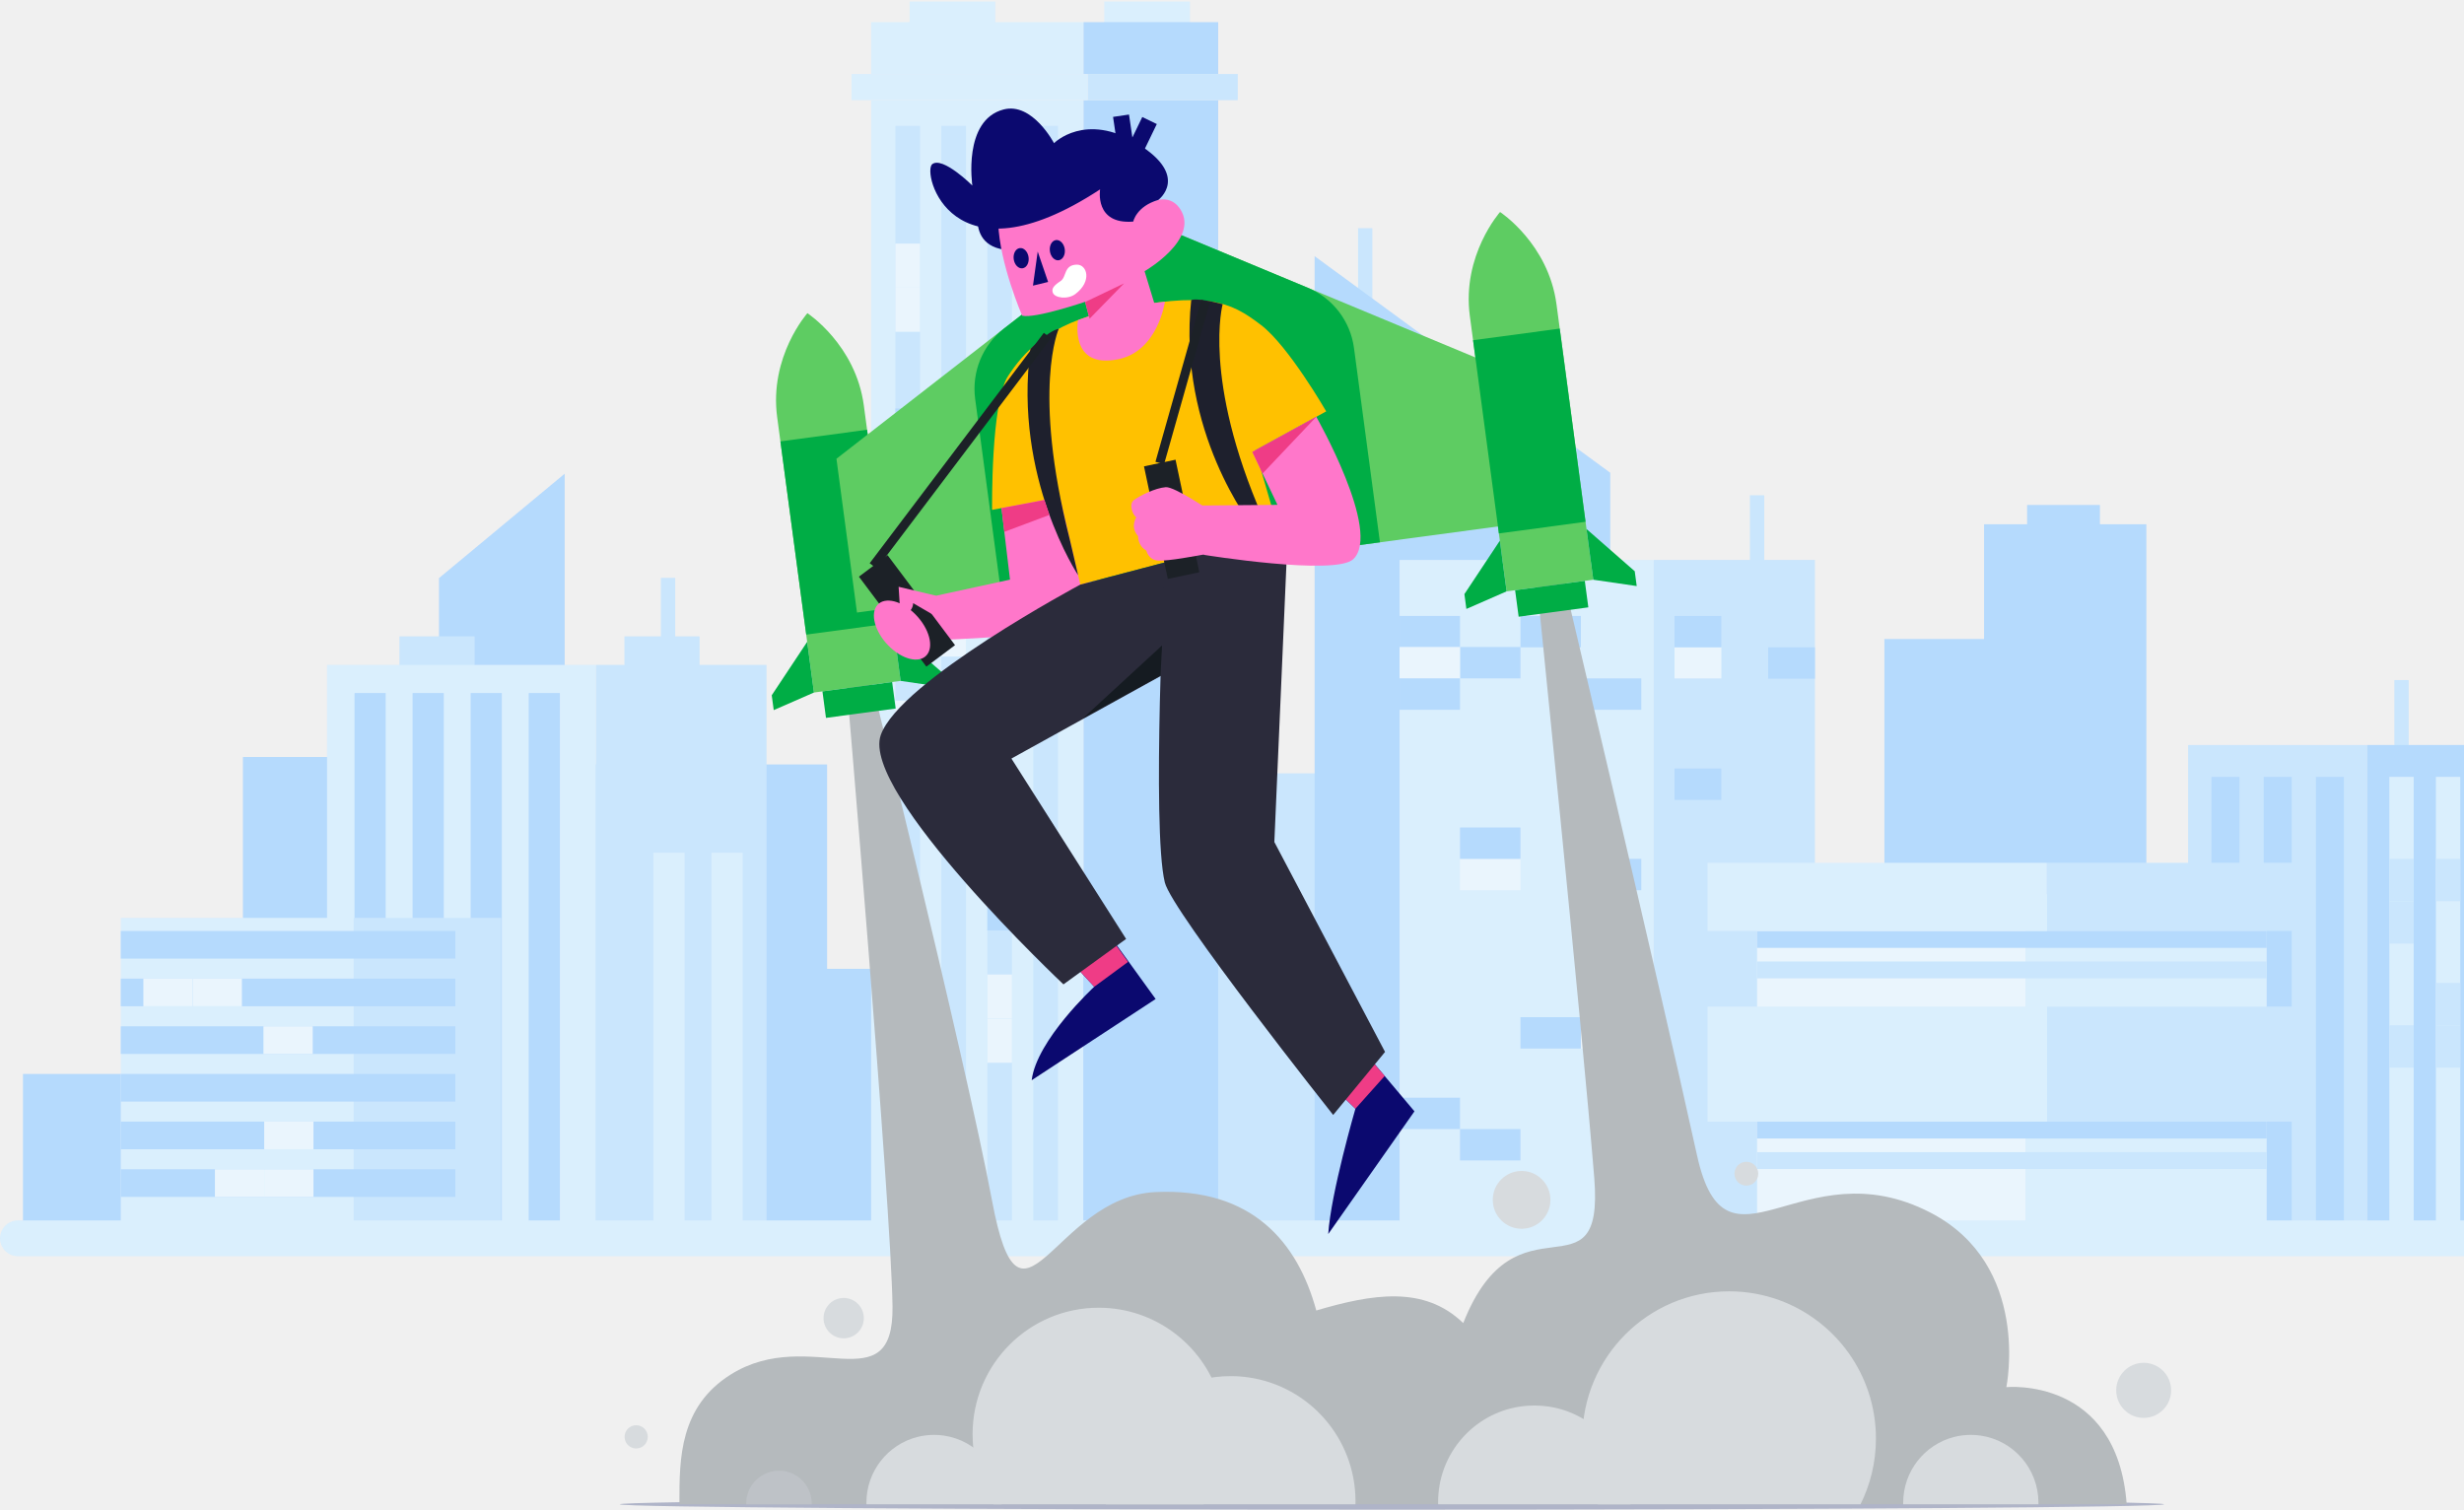
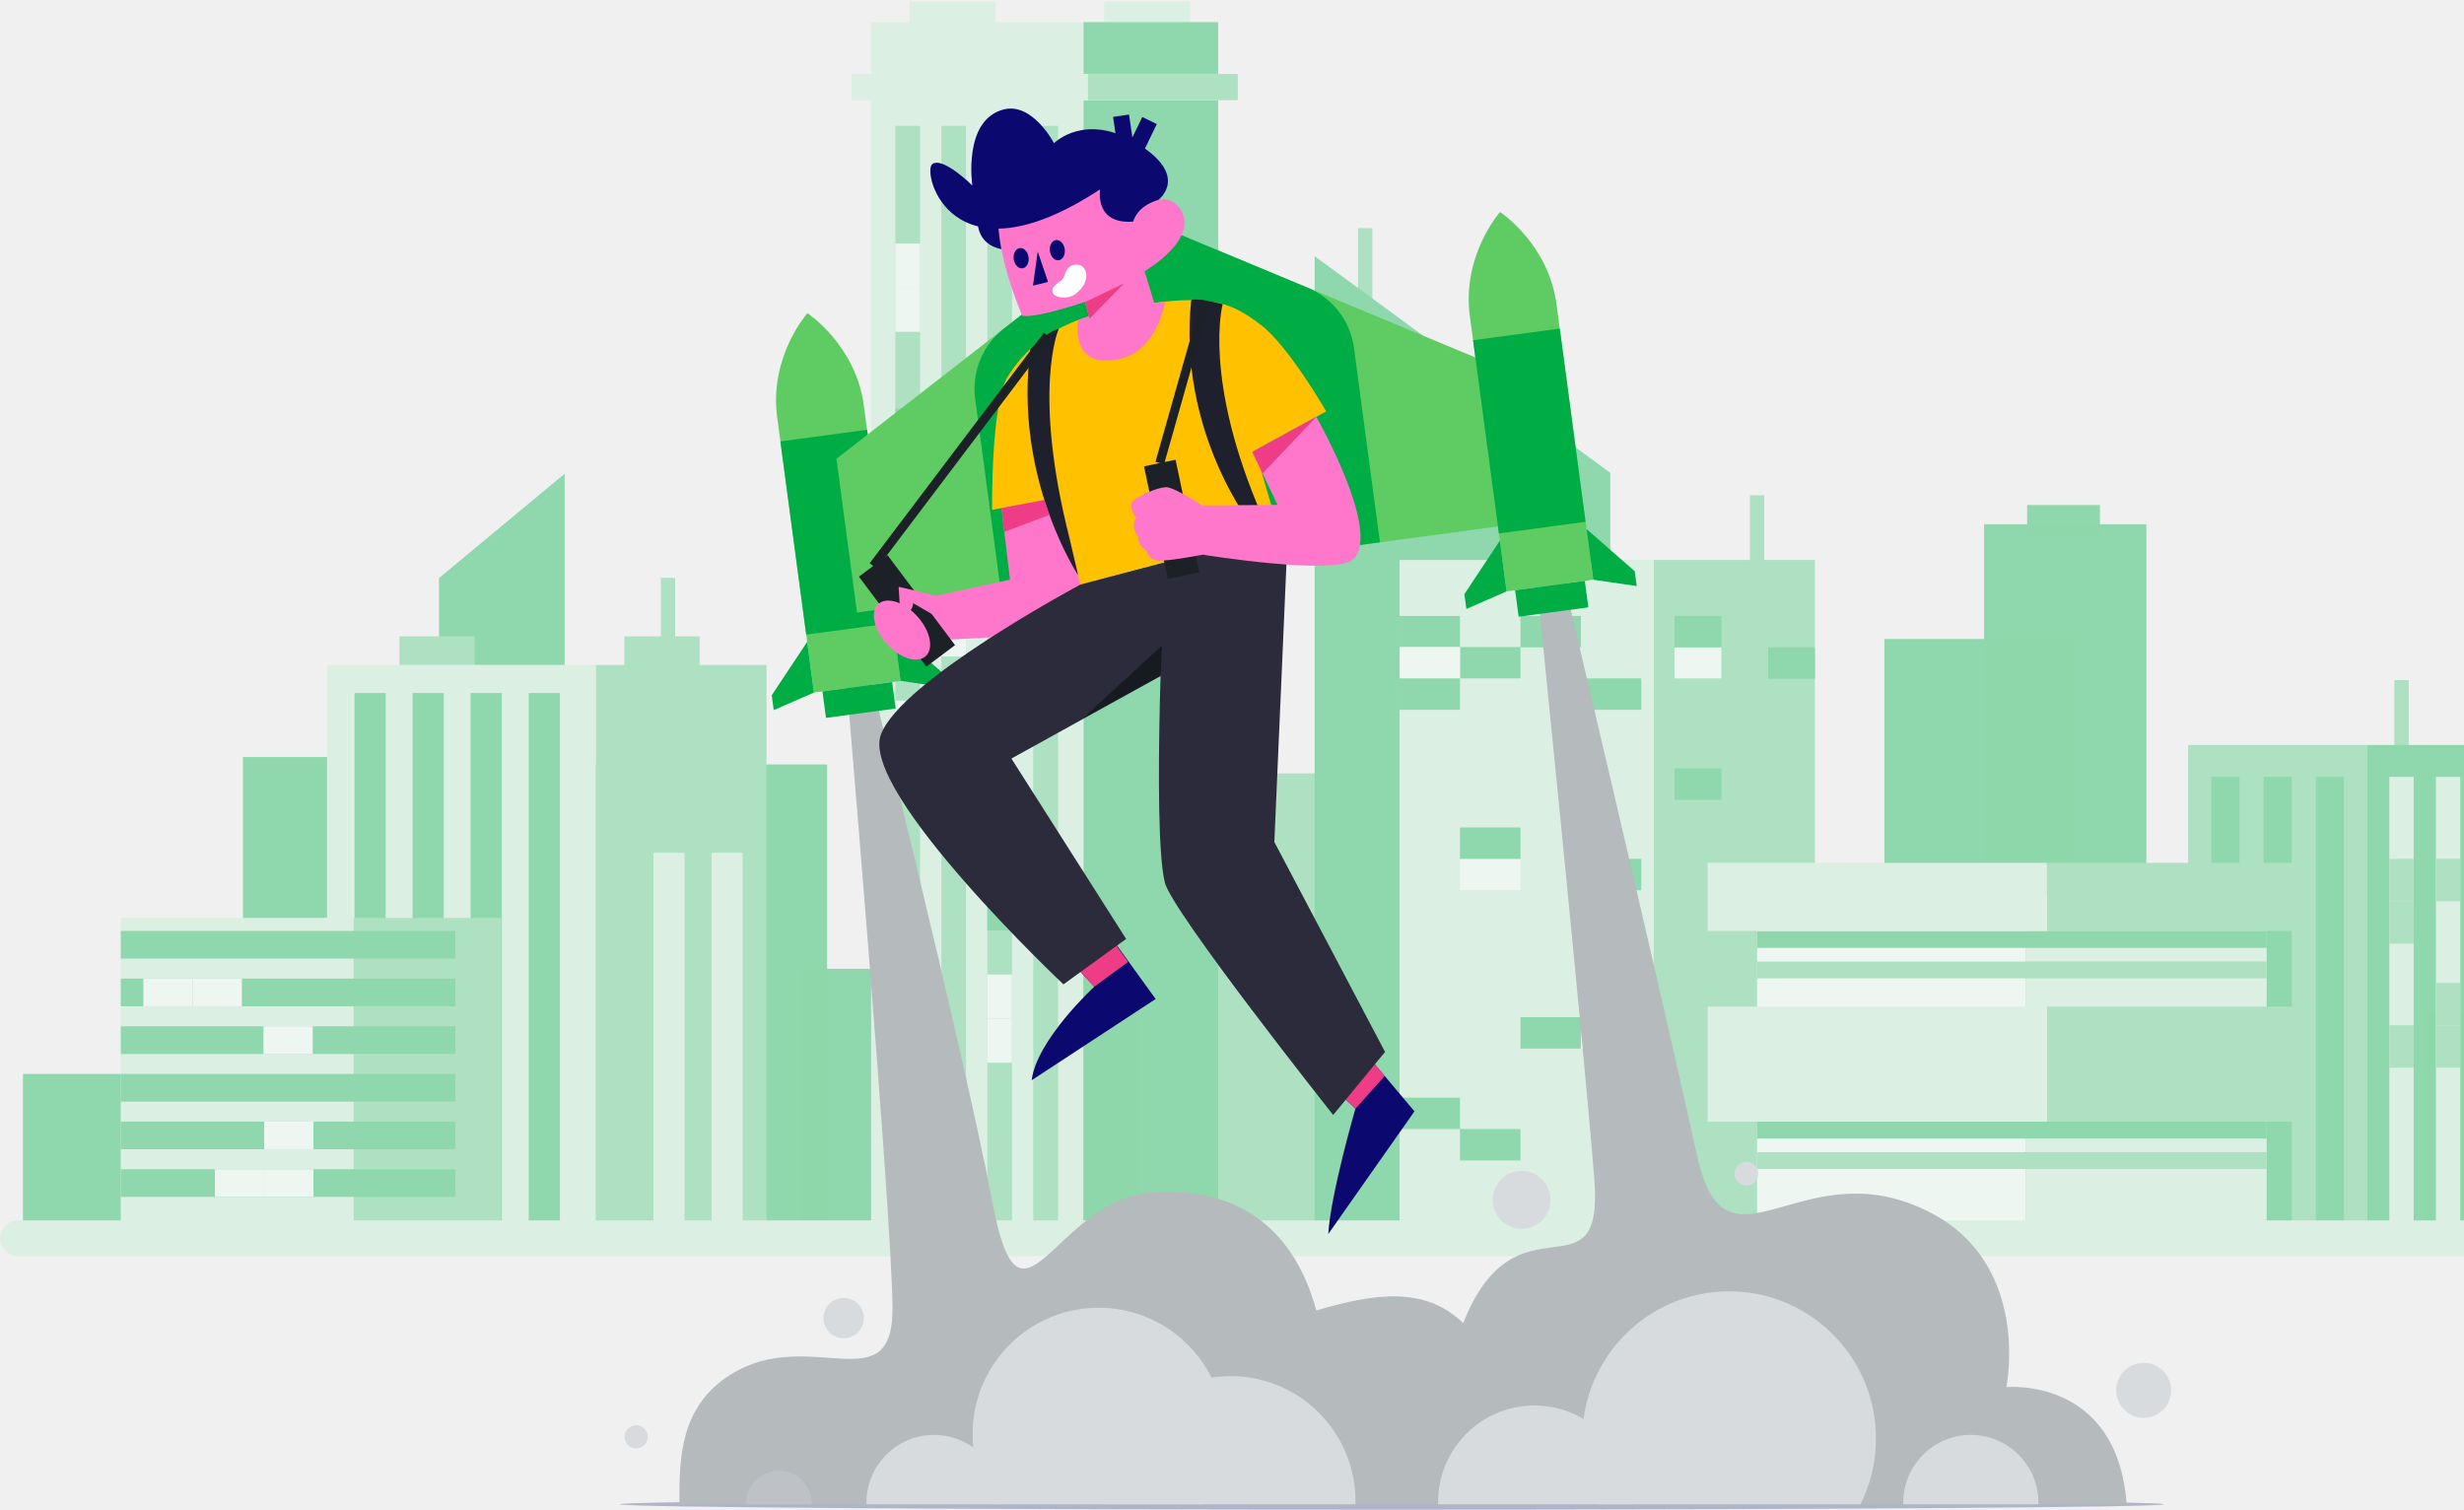
<svg xmlns="http://www.w3.org/2000/svg" width="963px" height="590px" viewBox="0 0 963 590" version="1.1">
  <g id="Page-1" stroke="none" stroke-width="1" fill="none" fill-rule="evenodd">
    <g id="Home" transform="translate(-437, -88)">
      <g id="28" transform="translate(444, 88)">
-         <g id="BG" opacity="0.843">
-           <polygon id="Fill-1" fill="#AAD5FF" points="213.684 328.026 164.571 328.026 164.571 225.937 213.684 185.138" />
-           <polygon id="Fill-2" fill="#C3E4FF" points="460.618 480.151 515.274 480.151 515.274 302.231 460.618 302.231" />
-           <polygon id="Fill-3" fill="#C3E4FF" points="429.316 366.353 483.971 366.353 483.971 188.433 429.316 188.433" />
-           <polygon id="Fill-4" fill="#AAD5FF" points="183.64 482.779 316.255 482.779 316.255 298.761 183.64 298.761" />
-           <polygon id="Fill-5" fill="#AAD5FF" points="87.948 479.869 220.563 479.869 220.563 295.85 87.948 295.85" />
-           <polygon id="Fill-6" fill="#AAD5FF" points="1.977 482.377 134.592 482.377 134.592 419.709 1.977 419.709" />
-           <polygon id="Fill-7" fill="#AAD5FF" points="305.684 481.508 438.3 481.508 438.3 378.629 305.684 378.629" />
-           <path d="M526.559,89.176 L526.559,130.603" id="Stroke-8" stroke="#C3E4FF" stroke-width="5.6" />
-           <polygon id="Fill-9" fill="#AAD5FF" points="729.482 482.377 803.107 482.377 803.107 249.734 729.482 249.734" />
-           <polygon id="Fill-10" fill="#AAD5FF" points="768.438 369.081 831.85 369.081 831.85 204.887 768.438 204.887" />
-           <polygon id="Fill-11" fill="#AAD5FF" points="785.253 209.871 813.714 209.871 813.714 197.355 785.253 197.355" />
-           <polygon id="Fill-12" fill="#AAD5FF" points="622.331 184.767 622.331 484.627 506.795 484.627 506.795 100.113 552.177 133.365 552.177 182.254 591.585 182.254 591.585 162.239" />
-           <path d="M679.721,193.551 L679.721,234.441" id="Stroke-13" stroke="#C3E4FF" stroke-width="5.6" />
-           <polygon id="Fill-14" fill="#D6EEFF" points="539.995 482.377 639.348 482.377 639.348 218.839 539.995 218.839" />
-           <polygon id="Fill-15" fill="#C3E4FF" points="639.348 482.377 702.332 482.377 702.332 218.839 639.348 218.839" />
-           <polygon id="Fill-16" fill="#AAD5FF" points="539.995 252.984 563.614 252.984 563.614 240.718 539.995 240.718" />
-           <polygon id="Fill-17" fill="#AAD5FF" points="563.614 265.126 587.232 265.126 587.232 252.861 563.614 252.861" />
-           <polygon id="Fill-18" fill="#AAD5FF" points="587.232 252.984 610.851 252.984 610.851 240.718 587.232 240.718" />
-           <polygon id="Fill-19" fill="#E8F6FF" points="539.995 265.126 563.614 265.126 563.614 252.861 539.995 252.861" />
-           <polygon id="Fill-20" fill="#E8F6FF" points="563.614 347.918 587.232 347.918 587.232 335.652 563.614 335.652" />
-           <polygon id="Fill-21" fill="#E8F6FF" points="647.444 265.126 665.743 265.126 665.743 252.861 647.444 252.861" />
-           <polygon id="Fill-22" fill="#E8F6FF" points="610.851 409.79 634.47 409.79 634.47 397.524 610.851 397.524" />
-           <polygon id="Fill-23" fill="#AAD5FF" points="610.851 277.393 634.47 277.393 634.47 265.126 610.851 265.126" />
-           <polygon id="Fill-24" fill="#AAD5FF" points="563.614 335.652 587.232 335.652 587.232 323.386 563.614 323.386" />
-           <polygon id="Fill-25" fill="#AAD5FF" points="610.851 347.918 634.47 347.918 634.47 335.652 610.851 335.652" />
-           <polygon id="Fill-26" fill="#AAD5FF" points="647.449 252.984 665.743 252.984 665.743 240.718 647.449 240.718" />
-           <polygon id="Fill-27" fill="#AAD5FF" points="684.038 265.249 702.332 265.249 702.332 252.984 684.038 252.984" />
-           <polygon id="Fill-28" fill="#AAD5FF" points="647.447 312.595 665.741 312.595 665.741 300.33 647.447 300.33" />
-           <polygon id="Fill-29" fill="#AAD5FF" points="587.232 409.79 610.851 409.79 610.851 397.524 587.232 397.524" />
-           <polygon id="Fill-30" fill="#AAD5FF" points="539.995 441.253 563.614 441.253 563.614 428.987 539.995 428.987" />
-           <polygon id="Fill-31" fill="#AAD5FF" points="563.614 453.52 587.232 453.52 587.232 441.253 563.614 441.253" />
-           <polygon id="Fill-32" fill="#AAD5FF" points="539.995 277.393 563.614 277.393 563.614 265.126 539.995 265.126" />
-           <polygon id="Fill-33" fill="#E8F6FF" points="342.945 273.813 352.59 273.813 352.59 256.582 342.945 256.582" />
-           <polygon id="Fill-34" fill="#E8F6FF" points="342.945 239.35 352.59 239.35 352.59 222.119 342.945 222.119" />
-           <polygon id="Fill-35" fill="#D6EEFF" points="333.457 482.377 416.472 482.377 416.472 39.14 333.457 39.14" />
-           <polygon id="Fill-36" fill="#AAD5FF" points="416.472 482.377 469.098 482.377 469.098 39.14 416.472 39.14" />
-           <polygon id="Fill-37" fill="#D6EEFF" points="333.457 28.918 416.472 28.918 416.472 8.652 333.457 8.652" />
-           <polygon id="Fill-38" fill="#D6EEFF" points="348.505 20.847 381.997 20.847 381.997 0.582 348.505 0.582" />
-           <polygon id="Fill-39" fill="#D6EEFF" points="424.578 20.847 458.07 20.847 458.07 0.582 424.578 0.582" />
-           <polygon id="Fill-40" fill="#AAD5FF" points="416.472 28.918 469.098 28.918 469.098 8.652 416.472 8.652" />
-           <polygon id="Fill-41" fill="#D6EEFF" points="325.795 39.14 418.188 39.14 418.188 28.918 325.795 28.918" />
-           <polygon id="Fill-42" fill="#C3E4FF" points="418.189 39.14 476.76 39.14 476.76 28.918 418.189 28.918" />
-           <polygon id="Fill-43" fill="#C3E4FF" points="342.945 482.377 352.59 482.377 352.59 49.183 342.945 49.183" />
-           <polygon id="Fill-44" fill="#C3E4FF" points="396.846 482.377 406.492 482.377 406.492 49.183 396.846 49.183" />
-           <polygon id="Fill-45" fill="#C3E4FF" points="378.879 482.377 388.525 482.377 388.525 49.183 378.879 49.183" />
-           <polygon id="Fill-46" fill="#C3E4FF" points="360.912 482.377 370.558 482.377 370.558 49.183 360.912 49.183" />
-           <polygon id="Fill-47" fill="#E8F6FF" points="360.912 256.582 370.558 256.582 370.558 239.35 360.912 239.35" />
-           <polygon id="Fill-48" fill="#E8F6FF" points="378.879 415.319 388.525 415.319 388.525 398.087 378.879 398.087" />
-           <polygon id="Fill-49" fill="#E8F6FF" points="378.879 398.087 388.525 398.087 388.525 380.856 378.879 380.856" />
-           <polygon id="Fill-50" fill="#AAD5FF" points="396.846 346.348 406.492 346.348 406.492 329.117 396.846 329.117" />
-           <polygon id="Fill-52" fill="#AAD5FF" points="342.945 363.833 352.59 363.833 352.59 346.602 342.945 346.602" />
-           <polygon id="Fill-53" fill="#AAD5FF" points="396.846 203.952 406.492 203.952 406.492 186.721 396.846 186.721" />
-           <polygon id="Fill-54" fill="#AAD5FF" points="342.945 176.872 352.59 176.872 352.59 159.641 342.945 159.641" />
-           <polygon id="Fill-55" fill="#AAD5FF" points="378.879 363.624 388.525 363.624 388.525 346.393 378.879 346.393" />
-           <polygon id="Fill-57" fill="#E8F6FF" points="342.945 435.121 352.59 435.121 352.59 417.889 342.945 417.889" />
-           <polygon id="Fill-58" fill="#E8F6FF" points="378.879 239.35 388.525 239.35 388.525 222.119 378.879 222.119" />
-           <polygon id="Fill-59" fill="#E8F6FF" points="342.945 291.045 352.59 291.045 352.59 273.813 342.945 273.813" />
-           <polygon id="Fill-60" fill="#E8F6FF" points="396.846 139.219 406.492 139.219 406.492 121.988 396.846 121.988" />
-           <polygon id="Fill-61" fill="#E8F6FF" points="342.945 112.438 352.59 112.438 352.59 95.206 342.945 95.206" />
-           <polygon id="Fill-62" fill="#E8F6FF" points="342.945 129.669 352.59 129.669 352.59 112.438 342.945 112.438" />
-           <polygon id="Fill-63" fill="#E8F6FF" points="378.879 222.118 388.525 222.118 388.525 204.887 378.879 204.887" />
-           <polygon id="Fill-64" fill="#AAD5FF" points="940.349 480.151 1008.614 480.151 1008.614 395.353 940.349 395.353" />
-           <path d="M931.586,265.78 L931.586,308.715" id="Stroke-67" stroke="#C3E4FF" stroke-width="5.6" />
-           <polygon id="Fill-68" fill="#C3E4FF" points="848.181 487.892 918.193 487.892 918.193 291.158 848.181 291.158" />
-           <polygon id="Fill-69" fill="#AAD5FF" points="857.3 482.377 868.256 482.377 868.256 303.606 857.3 303.606" />
-           <polygon id="Fill-70" fill="#AAD5FF" points="877.709 482.377 888.666 482.377 888.666 303.606 877.709 303.606" />
-           <polygon id="Fill-71" fill="#AAD5FF" points="898.118 482.377 909.074 482.377 909.074 303.606 898.118 303.606" />
-           <polygon id="Fill-72" fill="#AAD5FF" points="918.194 487.892 962.577 487.892 962.577 291.158 918.194 291.158" />
-           <polygon id="Fill-73" fill="#D6EEFF" points="926.824 482.377 936.331 482.377 936.331 303.606 926.824 303.606" />
-           <polygon id="Fill-74" fill="#D6EEFF" points="945.022 482.377 954.53 482.377 954.53 303.606 945.022 303.606" />
-           <polygon id="Fill-75" fill="#C3E4FF" points="945.022 400.689 954.53 400.689 954.53 384.129 945.022 384.129" />
-           <polygon id="Fill-76" fill="#C3E4FF" points="945.022 352.211 954.53 352.211 954.53 335.652 945.022 335.652" />
-           <polygon id="Fill-77" fill="#C3E4FF" points="926.824 352.211 936.331 352.211 936.331 335.652 926.824 335.652" />
-           <polygon id="Fill-78" fill="#C3E4FF" points="926.831 368.77 936.34 368.77 936.34 352.211 926.831 352.211" />
-           <polygon id="Fill-81" fill="#C3E4FF" points="926.831 417.248 936.34 417.248 936.34 400.689 926.831 400.689" />
-           <polygon id="Fill-82" fill="#C3E4FF" points="945.022 417.248 954.53 417.248 954.53 400.689 945.022 400.689" />
-           <path d="M254.094,225.833 L254.094,259.855" id="Stroke-83" stroke="#C3E4FF" stroke-width="5.6" />
-           <polygon id="Fill-84" fill="#C3E4FF" points="149.12 273.813 178.498 273.813 178.498 248.706 149.12 248.706" />
-           <polygon id="Fill-85" fill="#D6EEFF" points="120.816 482.377 225.936 482.377 225.936 259.854 120.816 259.854" />
-           <polygon id="Fill-86" fill="#AAD5FF" points="131.565 482.377 143.746 482.377 143.746 270.847 131.565 270.847" />
-           <polygon id="Fill-87" fill="#AAD5FF" points="154.255 482.377 166.436 482.377 166.436 270.847 154.255 270.847" />
-           <polygon id="Fill-88" fill="#AAD5FF" points="176.946 482.377 189.127 482.377 189.127 270.847 176.946 270.847" />
-           <polygon id="Fill-89" fill="#AAD5FF" points="199.636 482.377 211.818 482.377 211.818 270.847 199.636 270.847" />
-           <polygon id="Fill-90" fill="#C3E4FF" points="237.043 273.813 266.422 273.813 266.422 248.706 237.043 248.706" />
-           <polygon id="Fill-91" fill="#C3E4FF" points="225.936 482.377 292.574 482.377 292.574 259.854 225.936 259.854" />
-           <polygon id="Fill-92" fill="#D6EEFF" points="248.374 482.377 260.555 482.377 260.555 333.257 248.374 333.257" />
-           <polygon id="Fill-93" fill="#D6EEFF" points="271.065 482.377 283.246 482.377 283.246 333.257 271.065 333.257" />
-           <polygon id="Fill-94" fill="#D6EEFF" points="40.206 483.949 131.203 483.949 131.203 358.723 40.206 358.723" />
-           <polygon id="Fill-95" fill="#C3E4FF" points="131.203 483.949 188.889 483.949 188.889 358.723 131.203 358.723" />
-           <g id="Group-108" transform="translate(40.17123, 363.3389)" fill="#AAD5FF">
+         <g id="BG" opacity="0.596">
+           <polygon id="Fill-1" fill-opacity="0.995" fill="#4DC67D" points="213.684 328.026 164.571 328.026 164.571 225.937 213.684 185.138" />
+           <polygon id="Fill-2" fill="#80D6A2" points="460.618 480.151 515.274 480.151 515.274 302.231 460.618 302.231" />
+           <polygon id="Fill-3" fill="#80D6A2" points="429.316 366.353 483.971 366.353 483.971 188.433 429.316 188.433" />
+           <polygon id="Fill-4" fill-opacity="0.995" fill="#4DC67D" points="183.64 482.779 316.255 482.779 316.255 298.761 183.64 298.761" />
+           <polygon id="Fill-5" fill-opacity="0.995" fill="#4DC67D" points="87.948 479.869 220.563 479.869 220.563 295.85 87.948 295.85" />
+           <polygon id="Fill-6" fill-opacity="0.995" fill="#4DC67D" points="1.977 482.377 134.592 482.377 134.592 419.709 1.977 419.709" />
+           <polygon id="Fill-7" fill-opacity="0.995" fill="#4DC67D" points="305.684 481.508 438.3 481.508 438.3 378.629 305.684 378.629" />
+           <path d="M526.559,89.176 L526.559,130.603" id="Stroke-8" stroke="#80D6A2" stroke-width="5.6" />
+           <polygon id="Fill-9" fill-opacity="0.995" fill="#4DC67D" points="729.482 482.377 803.107 482.377 803.107 249.734 729.482 249.734" />
+           <polygon id="Fill-10" fill-opacity="0.995" fill="#4DC67D" points="768.438 369.081 831.85 369.081 831.85 204.887 768.438 204.887" />
+           <polygon id="Fill-11" fill-opacity="0.995" fill="#4DC67D" points="785.253 209.871 813.714 209.871 813.714 197.355 785.253 197.355" />
+           <polygon id="Fill-12" fill-opacity="0.995" fill="#4DC67D" points="622.331 184.767 622.331 484.627 506.795 484.627 506.795 100.113 552.177 133.365 552.177 182.254 591.585 182.254 591.585 162.239" />
+           <path d="M679.721,193.551 L679.721,234.441" id="Stroke-13" stroke="#80D6A2" stroke-width="5.6" />
+           <polygon id="Fill-14" fill="#CCEFDA" points="539.995 482.377 639.348 482.377 639.348 218.839 539.995 218.839" />
+           <polygon id="Fill-15" fill="#80D6A2" points="639.348 482.377 702.332 482.377 702.332 218.839 639.348 218.839" />
+           <polygon id="Fill-16" fill-opacity="0.995" fill="#4DC67D" points="539.995 252.984 563.614 252.984 563.614 240.718 539.995 240.718" />
+           <polygon id="Fill-17" fill-opacity="0.995" fill="#4DC67D" points="563.614 265.126 587.232 265.126 587.232 252.861 563.614 252.861" />
+           <polygon id="Fill-18" fill-opacity="0.995" fill="#4DC67D" points="587.232 252.984 610.851 252.984 610.851 240.718 587.232 240.718" />
+           <polygon id="Fill-19" fill="#EDFAF2" points="539.995 265.126 563.614 265.126 563.614 252.861 539.995 252.861" />
+           <polygon id="Fill-20" fill="#EDFAF2" points="563.614 347.918 587.232 347.918 587.232 335.652 563.614 335.652" />
+           <polygon id="Fill-21" fill="#EDFAF2" points="647.444 265.126 665.743 265.126 665.743 252.861 647.444 252.861" />
+           <polygon id="Fill-22" fill="#EDFAF2" points="610.851 409.79 634.47 409.79 634.47 397.524 610.851 397.524" />
+           <polygon id="Fill-23" fill-opacity="0.995" fill="#4DC67D" points="610.851 277.393 634.47 277.393 634.47 265.126 610.851 265.126" />
+           <polygon id="Fill-24" fill-opacity="0.995" fill="#4DC67D" points="563.614 335.652 587.232 335.652 587.232 323.386 563.614 323.386" />
+           <polygon id="Fill-25" fill-opacity="0.995" fill="#4DC67D" points="610.851 347.918 634.47 347.918 634.47 335.652 610.851 335.652" />
+           <polygon id="Fill-26" fill-opacity="0.995" fill="#4DC67D" points="647.449 252.984 665.743 252.984 665.743 240.718 647.449 240.718" />
+           <polygon id="Fill-27" fill-opacity="0.995" fill="#4DC67D" points="684.038 265.249 702.332 265.249 702.332 252.984 684.038 252.984" />
+           <polygon id="Fill-28" fill-opacity="0.995" fill="#4DC67D" points="647.447 312.595 665.741 312.595 665.741 300.33 647.447 300.33" />
+           <polygon id="Fill-29" fill-opacity="0.995" fill="#4DC67D" points="587.232 409.79 610.851 409.79 610.851 397.524 587.232 397.524" />
+           <polygon id="Fill-30" fill-opacity="0.995" fill="#4DC67D" points="539.995 441.253 563.614 441.253 563.614 428.987 539.995 428.987" />
+           <polygon id="Fill-31" fill-opacity="0.995" fill="#4DC67D" points="563.614 453.52 587.232 453.52 587.232 441.253 563.614 441.253" />
+           <polygon id="Fill-32" fill-opacity="0.995" fill="#4DC67D" points="539.995 277.393 563.614 277.393 563.614 265.126 539.995 265.126" />
+           <polygon id="Fill-33" fill="#EDFAF2" points="342.945 273.813 352.59 273.813 352.59 256.582 342.945 256.582" />
+           <polygon id="Fill-34" fill="#EDFAF2" points="342.945 239.35 352.59 239.35 352.59 222.119 342.945 222.119" />
+           <polygon id="Fill-35" fill="#CCEFDA" points="333.457 482.377 416.472 482.377 416.472 39.14 333.457 39.14" />
+           <polygon id="Fill-36" fill-opacity="0.995" fill="#4DC67D" points="416.472 482.377 469.098 482.377 469.098 39.14 416.472 39.14" />
+           <polygon id="Fill-37" fill="#CCEFDA" points="333.457 28.918 416.472 28.918 416.472 8.652 333.457 8.652" />
+           <polygon id="Fill-38" fill="#CCEFDA" points="348.505 20.847 381.997 20.847 381.997 0.582 348.505 0.582" />
+           <polygon id="Fill-39" fill="#CCEFDA" points="424.578 20.847 458.07 20.847 458.07 0.582 424.578 0.582" />
+           <polygon id="Fill-40" fill-opacity="0.995" fill="#4DC67D" points="416.472 28.918 469.098 28.918 469.098 8.652 416.472 8.652" />
+           <polygon id="Fill-41" fill="#CCEFDA" points="325.795 39.14 418.188 39.14 418.188 28.918 325.795 28.918" />
+           <polygon id="Fill-42" fill="#80D6A2" points="418.189 39.14 476.76 39.14 476.76 28.918 418.189 28.918" />
+           <polygon id="Fill-43" fill="#80D6A2" points="342.945 482.377 352.59 482.377 352.59 49.183 342.945 49.183" />
+           <polygon id="Fill-44" fill="#80D6A2" points="396.846 482.377 406.492 482.377 406.492 49.183 396.846 49.183" />
+           <polygon id="Fill-45" fill="#80D6A2" points="378.879 482.377 388.525 482.377 388.525 49.183 378.879 49.183" />
+           <polygon id="Fill-46" fill="#80D6A2" points="360.912 482.377 370.558 482.377 370.558 49.183 360.912 49.183" />
+           <polygon id="Fill-47" fill="#EDFAF2" points="360.912 256.582 370.558 256.582 370.558 239.35 360.912 239.35" />
+           <polygon id="Fill-48" fill="#EDFAF2" points="378.879 415.319 388.525 415.319 388.525 398.087 378.879 398.087" />
+           <polygon id="Fill-49" fill="#EDFAF2" points="378.879 398.087 388.525 398.087 388.525 380.856 378.879 380.856" />
+           <polygon id="Fill-50" fill-opacity="0.995" fill="#4DC67D" points="396.846 346.348 406.492 346.348 406.492 329.117 396.846 329.117" />
+           <polygon id="Fill-52" fill-opacity="0.995" fill="#4DC67D" points="342.945 363.833 352.59 363.833 352.59 346.602 342.945 346.602" />
+           <polygon id="Fill-53" fill-opacity="0.995" fill="#4DC67D" points="396.846 203.952 406.492 203.952 406.492 186.721 396.846 186.721" />
+           <polygon id="Fill-54" fill-opacity="0.995" fill="#4DC67D" points="342.945 176.872 352.59 176.872 352.59 159.641 342.945 159.641" />
+           <polygon id="Fill-55" fill-opacity="0.995" fill="#4DC67D" points="378.879 363.624 388.525 363.624 388.525 346.393 378.879 346.393" />
+           <polygon id="Fill-57" fill="#EDFAF2" points="342.945 435.121 352.59 435.121 352.59 417.889 342.945 417.889" />
+           <polygon id="Fill-58" fill="#EDFAF2" points="378.879 239.35 388.525 239.35 388.525 222.119 378.879 222.119" />
+           <polygon id="Fill-59" fill="#EDFAF2" points="342.945 291.045 352.59 291.045 352.59 273.813 342.945 273.813" />
+           <polygon id="Fill-60" fill="#EDFAF2" points="396.846 139.219 406.492 139.219 406.492 121.988 396.846 121.988" />
+           <polygon id="Fill-61" fill="#EDFAF2" points="342.945 112.438 352.59 112.438 352.59 95.206 342.945 95.206" />
+           <polygon id="Fill-62" fill="#EDFAF2" points="342.945 129.669 352.59 129.669 352.59 112.438 342.945 112.438" />
+           <polygon id="Fill-63" fill="#EDFAF2" points="378.879 222.118 388.525 222.118 388.525 204.887 378.879 204.887" />
+           <polygon id="Fill-64" fill-opacity="0.995" fill="#4DC67D" points="940.349 480.151 1008.614 480.151 1008.614 395.353 940.349 395.353" />
+           <path d="M931.586,265.78 L931.586,308.715" id="Stroke-67" stroke="#80D6A2" stroke-width="5.6" />
+           <polygon id="Fill-68" fill="#80D6A2" points="848.181 487.892 918.193 487.892 918.193 291.158 848.181 291.158" />
+           <polygon id="Fill-69" fill-opacity="0.995" fill="#4DC67D" points="857.3 482.377 868.256 482.377 868.256 303.606 857.3 303.606" />
+           <polygon id="Fill-70" fill-opacity="0.995" fill="#4DC67D" points="877.709 482.377 888.666 482.377 888.666 303.606 877.709 303.606" />
+           <polygon id="Fill-71" fill-opacity="0.995" fill="#4DC67D" points="898.118 482.377 909.074 482.377 909.074 303.606 898.118 303.606" />
+           <polygon id="Fill-72" fill-opacity="0.995" fill="#4DC67D" points="918.194 487.892 962.577 487.892 962.577 291.158 918.194 291.158" />
+           <polygon id="Fill-73" fill="#CCEFDA" points="926.824 482.377 936.331 482.377 936.331 303.606 926.824 303.606" />
+           <polygon id="Fill-74" fill="#CCEFDA" points="945.022 482.377 954.53 482.377 954.53 303.606 945.022 303.606" />
+           <polygon id="Fill-75" fill="#80D6A2" points="945.022 400.689 954.53 400.689 954.53 384.129 945.022 384.129" />
+           <polygon id="Fill-76" fill="#80D6A2" points="945.022 352.211 954.53 352.211 954.53 335.652 945.022 335.652" />
+           <polygon id="Fill-77" fill="#80D6A2" points="926.824 352.211 936.331 352.211 936.331 335.652 926.824 335.652" />
+           <polygon id="Fill-78" fill="#80D6A2" points="926.831 368.77 936.34 368.77 936.34 352.211 926.831 352.211" />
+           <polygon id="Fill-81" fill="#80D6A2" points="926.831 417.248 936.34 417.248 936.34 400.689 926.831 400.689" />
+           <polygon id="Fill-82" fill="#80D6A2" points="945.022 417.248 954.53 417.248 954.53 400.689 945.022 400.689" />
+           <path d="M254.094,225.833 L254.094,259.855" id="Stroke-83" stroke="#80D6A2" stroke-width="5.6" />
+           <polygon id="Fill-84" fill="#80D6A2" points="149.12 273.813 178.498 273.813 178.498 248.706 149.12 248.706" />
+           <polygon id="Fill-85" fill="#CCEFDA" points="120.816 482.377 225.936 482.377 225.936 259.854 120.816 259.854" />
+           <polygon id="Fill-86" fill-opacity="0.995" fill="#4DC67D" points="131.565 482.377 143.746 482.377 143.746 270.847 131.565 270.847" />
+           <polygon id="Fill-87" fill-opacity="0.995" fill="#4DC67D" points="154.255 482.377 166.436 482.377 166.436 270.847 154.255 270.847" />
+           <polygon id="Fill-88" fill-opacity="0.995" fill="#4DC67D" points="176.946 482.377 189.127 482.377 189.127 270.847 176.946 270.847" />
+           <polygon id="Fill-89" fill-opacity="0.995" fill="#4DC67D" points="199.636 482.377 211.818 482.377 211.818 270.847 199.636 270.847" />
+           <polygon id="Fill-90" fill="#80D6A2" points="237.043 273.813 266.422 273.813 266.422 248.706 237.043 248.706" />
+           <polygon id="Fill-91" fill="#80D6A2" points="225.936 482.377 292.574 482.377 292.574 259.854 225.936 259.854" />
+           <polygon id="Fill-92" fill="#CCEFDA" points="248.374 482.377 260.555 482.377 260.555 333.257 248.374 333.257" />
+           <polygon id="Fill-93" fill="#CCEFDA" points="271.065 482.377 283.246 482.377 283.246 333.257 271.065 333.257" />
+           <polygon id="Fill-94" fill="#CCEFDA" points="40.206 483.949 131.203 483.949 131.203 358.723 40.206 358.723" />
+           <polygon id="Fill-95" fill="#80D6A2" points="131.203 483.949 188.889 483.949 188.889 358.723 131.203 358.723" />
+           <g id="Group-108" transform="translate(40.17123, 363.3389)" fill="#4DC67D" fill-opacity="0.995">
            <polygon id="Fill-96" points="0.034 104.423 130.803 104.423 130.803 93.622 0.034 93.622" />
            <polygon id="Fill-98" points="0.034 85.797 130.803 85.797 130.803 74.996 0.034 74.996" />
            <polygon id="Fill-100" points="0.034 67.172 130.803 67.172 130.803 56.371 0.034 56.371" />
            <polygon id="Fill-102" points="0.034 48.546 130.803 48.546 130.803 37.746 0.034 37.746" />
            <polygon id="Fill-104" points="0.034 29.921 130.803 29.921 130.803 19.12 0.034 19.12" />
            <polygon id="Fill-106" points="0.034 11.296 130.803 11.296 130.803 0.495 0.034 0.495" />
          </g>
-           <polygon id="Fill-109" fill="#E8F6FF" points="96.253 467.762 115.51 467.762 115.51 456.961 96.253 456.961" />
-           <polygon id="Fill-110" fill="#E8F6FF" points="96.253 449.136 115.51 449.136 115.51 438.335 96.253 438.335" />
-           <polygon id="Fill-111" fill="#E8F6FF" points="76.995 467.762 96.253 467.762 96.253 456.961 76.995 456.961" />
-           <polygon id="Fill-112" fill="#E8F6FF" points="95.962 411.885 115.219 411.885 115.219 401.084 95.962 401.084" />
-           <polygon id="Fill-113" fill="#E8F6FF" points="49.028 393.26 68.285 393.26 68.285 382.459 49.028 382.459" />
-           <polygon id="Fill-114" fill="#E8F6FF" points="68.285 393.26 87.542 393.26 87.542 382.459 68.285 382.459" />
-           <polygon id="Fill-115" fill="#D6EEFF" points="784.814 482.377 878.886 482.377 878.886 349.442 784.814 349.442" />
-           <polygon id="Fill-116" fill="#E8F6FF" points="679.721 482.377 784.814 482.377 784.814 349.442 679.721 349.442" />
-           <polygon id="Fill-117" fill="#C3E4FF" points="792.994 363.833 897.163 363.833 897.163 337.202 792.994 337.202" />
-           <polygon id="Fill-118" fill="#AAD5FF" points="679.721 370.434 878.886 370.434 878.886 363.833 679.721 363.833" />
-           <polygon id="Fill-119" fill="#C3E4FF" points="679.721 382.352 878.886 382.352 878.886 375.752 679.721 375.752" />
-           <polygon id="Fill-120" fill="#AAD5FF" points="679.721 444.951 878.886 444.951 878.886 438.35 679.721 438.35" />
-           <polygon id="Fill-121" fill="#C3E4FF" points="679.721 456.868 878.886 456.868 878.886 450.267 679.721 450.267" />
-           <polygon id="Fill-122" fill="#D6EEFF" points="660.38 363.833 792.995 363.833 792.995 337.202 660.38 337.202" />
-           <polygon id="Fill-123" fill="#C3E4FF" points="792.994 438.35 897.163 438.35 897.163 393.387 792.994 393.387" />
-           <polygon id="Fill-124" fill="#D6EEFF" points="660.38 438.35 792.995 438.35 792.995 393.387 660.38 393.387" />
-           <path d="M-5.82191783e-05,483.949 L1019.642,483.949 L-5.82191783e-05,483.949 Z" id="Fill-125" fill="#E8F6FF" />
-           <path d="M1019.642,483.949 L0,483.949" id="Stroke-126" stroke="#D6EEFF" stroke-width="14" stroke-linecap="round" />
+           <polygon id="Fill-109" fill="#EDFAF2" points="96.253 467.762 115.51 467.762 115.51 456.961 96.253 456.961" />
+           <polygon id="Fill-110" fill="#EDFAF2" points="96.253 449.136 115.51 449.136 115.51 438.335 96.253 438.335" />
+           <polygon id="Fill-111" fill="#EDFAF2" points="76.995 467.762 96.253 467.762 96.253 456.961 76.995 456.961" />
+           <polygon id="Fill-112" fill="#EDFAF2" points="95.962 411.885 115.219 411.885 115.219 401.084 95.962 401.084" />
+           <polygon id="Fill-113" fill="#EDFAF2" points="49.028 393.26 68.285 393.26 68.285 382.459 49.028 382.459" />
+           <polygon id="Fill-114" fill="#EDFAF2" points="68.285 393.26 87.542 393.26 87.542 382.459 68.285 382.459" />
+           <polygon id="Fill-115" fill="#CCEFDA" points="784.814 482.377 878.886 482.377 878.886 349.442 784.814 349.442" />
+           <polygon id="Fill-116" fill="#EDFAF2" points="679.721 482.377 784.814 482.377 784.814 349.442 679.721 349.442" />
+           <polygon id="Fill-117" fill="#80D6A2" points="792.994 363.833 897.163 363.833 897.163 337.202 792.994 337.202" />
+           <polygon id="Fill-118" fill-opacity="0.995" fill="#4DC67D" points="679.721 370.434 878.886 370.434 878.886 363.833 679.721 363.833" />
+           <polygon id="Fill-119" fill="#80D6A2" points="679.721 382.352 878.886 382.352 878.886 375.752 679.721 375.752" />
+           <polygon id="Fill-120" fill-opacity="0.995" fill="#4DC67D" points="679.721 444.951 878.886 444.951 878.886 438.35 679.721 438.35" />
+           <polygon id="Fill-121" fill="#80D6A2" points="679.721 456.868 878.886 456.868 878.886 450.267 679.721 450.267" />
+           <polygon id="Fill-122" fill="#CCEFDA" points="660.38 363.833 792.995 363.833 792.995 337.202 660.38 337.202" />
+           <polygon id="Fill-123" fill="#80D6A2" points="792.994 438.35 897.163 438.35 897.163 393.387 792.994 393.387" />
+           <polygon id="Fill-124" fill="#CCEFDA" points="660.38 438.35 792.995 438.35 792.995 393.387 660.38 393.387" />
+           <path d="M-5.82191783e-05,483.949 L1019.642,483.949 L-5.82191783e-05,483.949 Z" id="Fill-125" fill="#EDFAF2" />
+           <path d="M1019.642,483.949 L0,483.949" id="Stroke-126" stroke="#CCEFDA" stroke-width="14" stroke-linecap="round" />
        </g>
        <g id="Man" transform="translate(235, 42)">
          <path d="M603.814,545.892 C603.814,547.056 468.694,548 302.013,548 C135.334,548 0.213,547.056 0.213,545.892 C0.213,544.729 135.334,543.785 302.013,543.785 C468.694,543.785 603.814,544.729 603.814,545.892" id="Fill-128" fill="#AFB4C8" />
          <path d="M589.171,545.892 L23.55,545.892 C23.544,545.583 23.538,545.269 23.538,544.954 C23.538,528.263 23.538,507.644 43.73,495.088 C74.674,475.844 107.341,506.926 106.821,468.539 C106.281,428.65 88.454,220.28 88.454,220.28 L93.743,204.468 C93.743,204.468 135.109,370.618 145.729,427.283 C157.091,487.913 169.511,425.712 209.658,423.874 C247.554,422.14 265.205,443.666 272.441,470.154 C294.366,463.696 314.582,460.288 329.876,475.078 C350.718,422.26 385.067,467.822 381.082,418.342 C376.394,360.152 358.1,180.817 358.1,180.817 L365.877,170.897 C365.877,170.897 405.103,336.159 421.223,409.423 C432.64,461.318 461.993,405.757 512.467,431.902 C552.026,452.393 542.139,500.11 542.139,500.11 C542.139,500.11 585.432,495.805 589.171,545.892" id="Fill-130" fill="#B5BABD" />
          <path d="M236.683,518.494 C236.683,528.63 233.642,538.05 228.422,545.892 L146.374,545.892 C141.642,538.782 138.697,530.373 138.193,521.313 C138.141,520.378 138.112,519.44 138.112,518.494 C138.112,491.204 160.178,469.075 187.398,469.075 C192.896,469.075 198.18,469.977 203.118,471.644 C222.629,478.221 236.683,496.713 236.683,518.494" id="Fill-132" fill="#D7DBDE" />
          <path d="M395.272,544.998 C395.272,545.294 395.267,545.596 395.261,545.892 L320.064,545.892 C320.058,545.596 320.053,545.294 320.053,544.998 C320.053,527.438 332.029,512.678 348.239,508.478 C351.251,507.702 354.406,507.287 357.662,507.287 C359.538,507.287 361.385,507.424 363.187,507.691 C381.341,510.37 395.272,526.054 395.272,544.998" id="Fill-134" fill="#D7DBDE" />
          <path d="M287.766,544.731 C287.766,545.116 287.758,545.508 287.751,545.892 L190.192,545.892 C190.185,545.508 190.178,545.116 190.178,544.731 C190.178,521.951 205.714,502.801 226.745,497.352 C230.654,496.346 234.746,495.807 238.971,495.807 C241.405,495.807 243.801,495.984 246.139,496.332 C269.692,499.806 287.766,520.155 287.766,544.731" id="Fill-136" fill="#D7DBDE" />
          <path d="M149.472,545.264 C149.472,545.472 149.467,545.684 149.463,545.892 L96.628,545.892 C96.624,545.684 96.62,545.472 96.62,545.264 C96.62,532.926 105.034,522.555 116.424,519.603 C118.541,519.059 120.758,518.767 123.046,518.767 C124.364,518.767 125.661,518.863 126.928,519.051 C139.683,520.934 149.472,531.953 149.472,545.264" id="Fill-138" fill="#D7DBDE" />
          <path d="M75.243,545.588 C75.243,545.689 75.241,545.792 75.239,545.892 L49.649,545.892 C49.648,545.792 49.646,545.689 49.646,545.588 C49.646,539.613 53.721,534.59 59.238,533.16 C60.263,532.896 61.336,532.755 62.444,532.755 C63.083,532.755 63.711,532.801 64.324,532.893 C70.502,533.804 75.243,539.141 75.243,545.588" id="Fill-140" fill="#BEC2C7" />
          <path d="M554.675,545.264 C554.675,545.472 554.671,545.684 554.667,545.892 L501.831,545.892 C501.827,545.684 501.824,545.472 501.824,545.264 C501.824,532.926 510.238,522.555 521.628,519.603 C523.744,519.059 525.961,518.767 528.249,518.767 C529.567,518.767 530.865,518.863 532.131,519.051 C544.886,520.934 554.675,531.953 554.675,545.264" id="Fill-142" fill="#D7DBDE" />
          <path d="M491.166,520.202 C491.166,529.436 488.996,538.166 485.139,545.892 L382.447,545.892 C378.582,538.166 376.412,529.436 376.412,520.202 C376.412,488.428 402.104,462.666 433.793,462.666 C440.671,462.666 447.272,463.879 453.379,466.111 C475.422,474.133 491.166,495.325 491.166,520.202" id="Fill-144" fill="#D7DBDE" />
          <path d="M95.61,473.142 C95.61,477.501 92.086,481.034 87.739,481.034 C83.391,481.034 79.867,477.501 79.867,473.142 C79.867,468.782 83.391,465.249 87.739,465.249 C92.086,465.249 95.61,468.782 95.61,473.142" id="Fill-146" fill="#D7DBDE" />
          <path d="M11.171,519.541 C11.171,522.051 9.141,524.085 6.638,524.085 C4.135,524.085 2.106,522.051 2.106,519.541 C2.106,517.031 4.135,514.997 6.638,514.997 C9.141,514.997 11.171,517.031 11.171,519.541" id="Fill-148" fill="#D7DBDE" />
          <path d="M363.957,426.922 C363.957,433.163 358.911,438.223 352.686,438.223 C346.462,438.223 341.416,433.163 341.416,426.922 C341.416,420.68 346.462,415.621 352.686,415.621 C358.911,415.621 363.957,420.68 363.957,426.922" id="Fill-150" fill="#D7DBDE" />
          <path d="M445.177,416.698 C445.177,419.273 443.094,421.361 440.525,421.361 C437.956,421.361 435.874,419.273 435.874,416.698 C435.874,414.121 437.956,412.034 440.525,412.034 C443.094,412.034 445.177,414.121 445.177,416.698" id="Fill-152" fill="#D7DBDE" />
          <path d="M606.542,501.364 C606.542,507.308 601.736,512.127 595.808,512.127 C589.88,512.127 585.074,507.308 585.074,501.364 C585.074,495.42 589.88,490.601 595.808,490.601 C601.736,490.601 606.542,495.42 606.542,501.364" id="Fill-154" fill="#D7DBDE" />
          <path d="M109.988,224.1 L76.115,228.65 C76.115,228.65 65.48,149.038 61.736,121.011 C58.565,97.271 73.55,80.394 73.55,80.394 C73.55,80.394 92.437,92.722 95.608,116.462 C99.188,143.256 109.988,224.1 109.988,224.1" id="Fill-156" fill="#5ECC62" />
          <polygon id="Fill-158" fill="#00AD45" points="106.964 201.463 73.091 206.013 63.004 130.503 96.876 125.953" />
          <polygon id="Fill-160" fill="#00AD45" points="108.052 234.898 80.817 238.556 79.434 228.204 106.669 224.546" />
          <polygon id="Fill-162" fill="#00AD45" points="60.392 235.518 76.115 228.649 73.468 208.836 59.618 229.723" />
          <polygon id="Fill-164" fill="#00AD45" points="126.96 226.578 109.988 224.1 107.341 204.287 126.186 220.783" />
          <polygon id="Fill-166" fill="#5ECC62" points="353.654 162.373 92.935 197.39 84.906 137.288 205.12 43.835 345.625 102.271" />
          <path d="M287.178,94.002 L297.322,169.937 L149.265,189.823 L139.121,113.888 C137.717,103.375 141.996,92.908 150.356,86.409 L205.122,43.836 L269.126,70.457 C278.897,74.52 285.773,83.489 287.178,94.002" id="Fill-168" fill="#00AD45" />
          <path d="M380.702,184.562 L346.829,189.111 C346.829,189.111 336.194,109.499 332.45,81.473 C329.278,57.733 344.264,40.855 344.264,40.855 C344.264,40.855 363.15,53.183 366.323,76.924 C369.902,103.718 380.702,184.562 380.702,184.562" id="Fill-170" fill="#5ECC62" />
          <polygon id="Fill-172" fill="#00AD45" points="377.678 161.925 343.805 166.474 333.718 90.965 367.59 86.416" />
          <polygon id="Fill-174" fill="#00AD45" points="378.766 195.36 351.531 199.018 350.148 188.666 377.383 185.007" />
          <polygon id="Fill-176" fill="#00AD45" points="331.106 195.98 346.829 189.111 344.182 169.298 330.331 190.185" />
          <polygon id="Fill-178" fill="#00AD45" points="397.674 187.039 380.702 184.562 378.055 164.748 396.9 181.244" />
          <path d="M175.921,333.059 L185.655,343.64 C185.655,343.64 163.142,364.38 161.214,380.162 L209.657,348.421 L185.875,315.523 L175.921,333.059 Z" id="Fill-180" fill="#0B096F" />
          <polygon id="Fill-182" fill="#EF3C86" points="187.904 318.638 198.874 333.926 185.655 343.64 175.921 333.059" />
          <path d="M277.391,381.317 L287.73,391.304 C287.73,391.304 278.106,424.416 277.111,440.285 L310.81,392.323 L286.294,363.223 L277.391,381.317 Z" id="Fill-184" fill="#0B096F" />
          <polygon id="Fill-186" fill="#EF3C86" points="288.503 366.211 299.192 378.492 287.73 391.304 277.391 381.317" />
          <path d="M122.442,208.151 C122.442,208.151 177.545,207.064 180.78,199.176 C187.139,183.663 179.571,132.099 179.571,132.099 L147.17,137.72 L152.74,184.526 L115.277,192.675" id="Fill-188" fill="#FF77CA" />
          <path d="M180.217,186.467 L172.221,152.255 L145.739,157.264 C145.739,157.264 145.193,115.365 151.982,104.967 C157.825,96.018 167.706,84.374 192.574,79.277 C229.55,71.698 238.522,75.586 250.904,85.066 C261.601,93.257 276.315,118.768 276.315,118.768 L248.601,133.951 L257.924,166.055 L180.217,186.467 Z" id="Fill-190" fill="#FFC100" />
          <polyline id="Stroke-192" stroke="#0B096F" stroke-width="6.3" points="196.132 3.227 197.799 14.549 202.43 15.117 207.274 5.104" />
          <path d="M142.307,32.19 C142.307,32.19 132.208,55.816 154.074,55.813 L142.307,32.19 Z" id="Fill-194" fill="#0B096F" />
          <path d="M185.689,89.846 L182.084,75.949 C182.084,75.949 162.613,82.583 157.498,81.385 C157.498,81.385 148.683,61.09 148.131,45.244 L161.812,24.612 L191.031,19.399 L200.903,44.596 C201.276,39.773 213.523,30.716 219.334,39.837 C226.828,51.598 205.33,63.993 205.33,63.993 L210.858,82.145" id="Fill-196" fill="#FF77CA" />
          <path d="M185.688,80.794 L179.324,83.109 C179.324,83.109 175.851,102.38 195.1,98.381 C210.654,95.151 213.275,75.916 213.275,75.916 L204.68,76.892" id="Fill-198" fill="#FF77CA" />
          <path d="M210.7,36.133 C210.7,36.133 223.179,26.894 202.679,14.21 C182.178,1.526 169.94,13.955 169.94,13.955 C169.94,13.955 161.504,-2.151 150.231,0.783 C134.17,4.962 138.021,30.506 138.021,30.506 C138.021,30.506 126.473,19.03 122.358,22.144 C118.242,25.258 129.553,70.286 187.952,32.008 C187.952,32.008 185.606,45.822 200.903,44.596 C200.903,44.596 202.113,38.647 210.7,36.133" id="Fill-200" fill="#0B096F" />
          <path d="M223.563,75.275 C223.563,75.275 225.388,74.156 235.858,76.861 C235.858,76.861 227.831,106.015 251.446,160.067 L247.524,163.774 C247.524,163.774 218.096,126.703 223.563,75.275" id="Fill-202" fill="#1E202D" />
          <path d="M160.716,94.364 C160.716,94.364 167.42,87.454 171.798,86.478 C171.798,86.478 161.206,110.08 176.049,168.633 L179.357,182.783 C179.357,182.783 154.02,144.76 160.716,94.364" id="Fill-204" fill="#1E202D" />
          <path d="M169.446,72.32 C170.119,74.466 175.28,75.172 178.278,72.918 C184.921,67.925 182.88,61.315 178.794,61.423 C173.695,61.558 174.903,66.237 172.532,67.817 C169.819,69.624 168.954,70.751 169.446,72.32" id="Fill-206" fill="#FFFFFF" />
          <polygon id="Fill-208" fill="#EF3C86" points="182.117 76.029 197.32 68.746 183.847 82.549" />
          <polygon id="Fill-210" fill="#0B096F" points="163.567 56.307 161.713 69.626 167.629 68.194" />
          <path d="M168.331,56.175 C168.635,58.354 170.181,59.938 171.783,59.712 C173.385,59.487 174.436,57.538 174.132,55.359 C173.827,53.181 172.281,51.597 170.68,51.822 C169.078,52.047 168.026,53.996 168.331,56.175" id="Fill-212" fill="#0B096F" />
          <path d="M154.19,59.312 C154.495,61.491 156.041,63.075 157.642,62.849 C159.245,62.624 160.296,60.675 159.992,58.497 C159.687,56.318 158.141,54.734 156.54,54.96 C154.938,55.185 153.886,57.134 154.19,59.312" id="Fill-214" fill="#0B096F" />
          <path d="M180.217,186.467 C180.217,186.467 109.532,224.201 102.215,245.302 C94.343,268 173.626,342.704 173.626,342.704 L198.116,324.946 L153.287,254.45 L237.029,208.151 L219.034,176.27 L180.217,186.467 Z" id="Fill-216" fill="#2B2B3B" />
          <path d="M213.238,177.793 C213.238,177.793 208.077,281.566 213.238,302.852 C216.005,314.264 279.04,393.737 279.04,393.737 L299.315,369.102 L256.052,287.067 L261.389,164.372 L213.238,177.793 Z" id="Fill-218" fill="#2B2B3B" />
          <path d="M228.491,174.836 C228.491,174.836 279.903,183.154 286.902,176.524 C298.108,165.906 272.441,120.891 272.441,120.891 L247.435,134.631 L257.271,155.302 L226.909,155.557" id="Fill-220" fill="#FF77CA" />
          <path d="M99.293,179.171 L125.65,214.329" id="Stroke-222" stroke="#1C2127" stroke-width="14" />
          <path d="M220.57,182.942 L211.268,138.958" id="Stroke-224" stroke="#1C2127" stroke-width="12.6" />
          <path d="M115.882,198.22 C121.186,203.648 123.092,210.747 120.137,214.077 C117.183,217.407 110.489,215.705 105.184,210.277 C99.88,204.849 97.975,197.749 100.929,194.42 C103.883,191.09 110.578,192.792 115.882,198.22" id="Fill-226" fill="#FF77CA" />
          <path d="M114.893,193.735 C114.624,198.164 109.904,198.444 109.904,198.444 L109.201,187.324 L123.845,190.811 L123.023,198.444 L114.893,193.735 Z" id="Fill-228" fill="#FF77CA" />
          <path d="M231.246,157.751 C231.246,157.751 217.069,148.125 213.609,148.392 C209.447,148.713 203.372,151.776 201.187,153.404 C199.002,155.031 200.74,159.281 202.096,160.211 C202.096,160.211 199.536,163.851 202.811,167.551 C202.811,167.551 202.582,171.231 206.023,173.171 C206.023,173.171 206.81,176.961 210.848,177.094 C214.887,177.226 224.317,175.503 231.689,174.107" id="Fill-230" fill="#FF77CA" />
          <path d="M99.293,179.171 L167.352,89.135" id="Stroke-232" stroke="#1C2127" stroke-width="3.5" />
          <path d="M229.187,75.647 L211.268,138.958" id="Stroke-234" stroke="#1C2127" stroke-width="3.5" />
          <polygon id="Fill-236" fill="#151B21" points="211.564 222.04 212.172 210.244 181.307 238.665" />
          <polygon id="Fill-238" fill="#EF3C86" points="247.435 134.631 272.442 120.891 251.445 143.059" />
          <polygon id="Fill-240" fill="#EF3C86" points="149.413 156.569 150.517 165.849 168.151 159.234 166.175 153.398" />
        </g>
      </g>
    </g>
  </g>
</svg>
